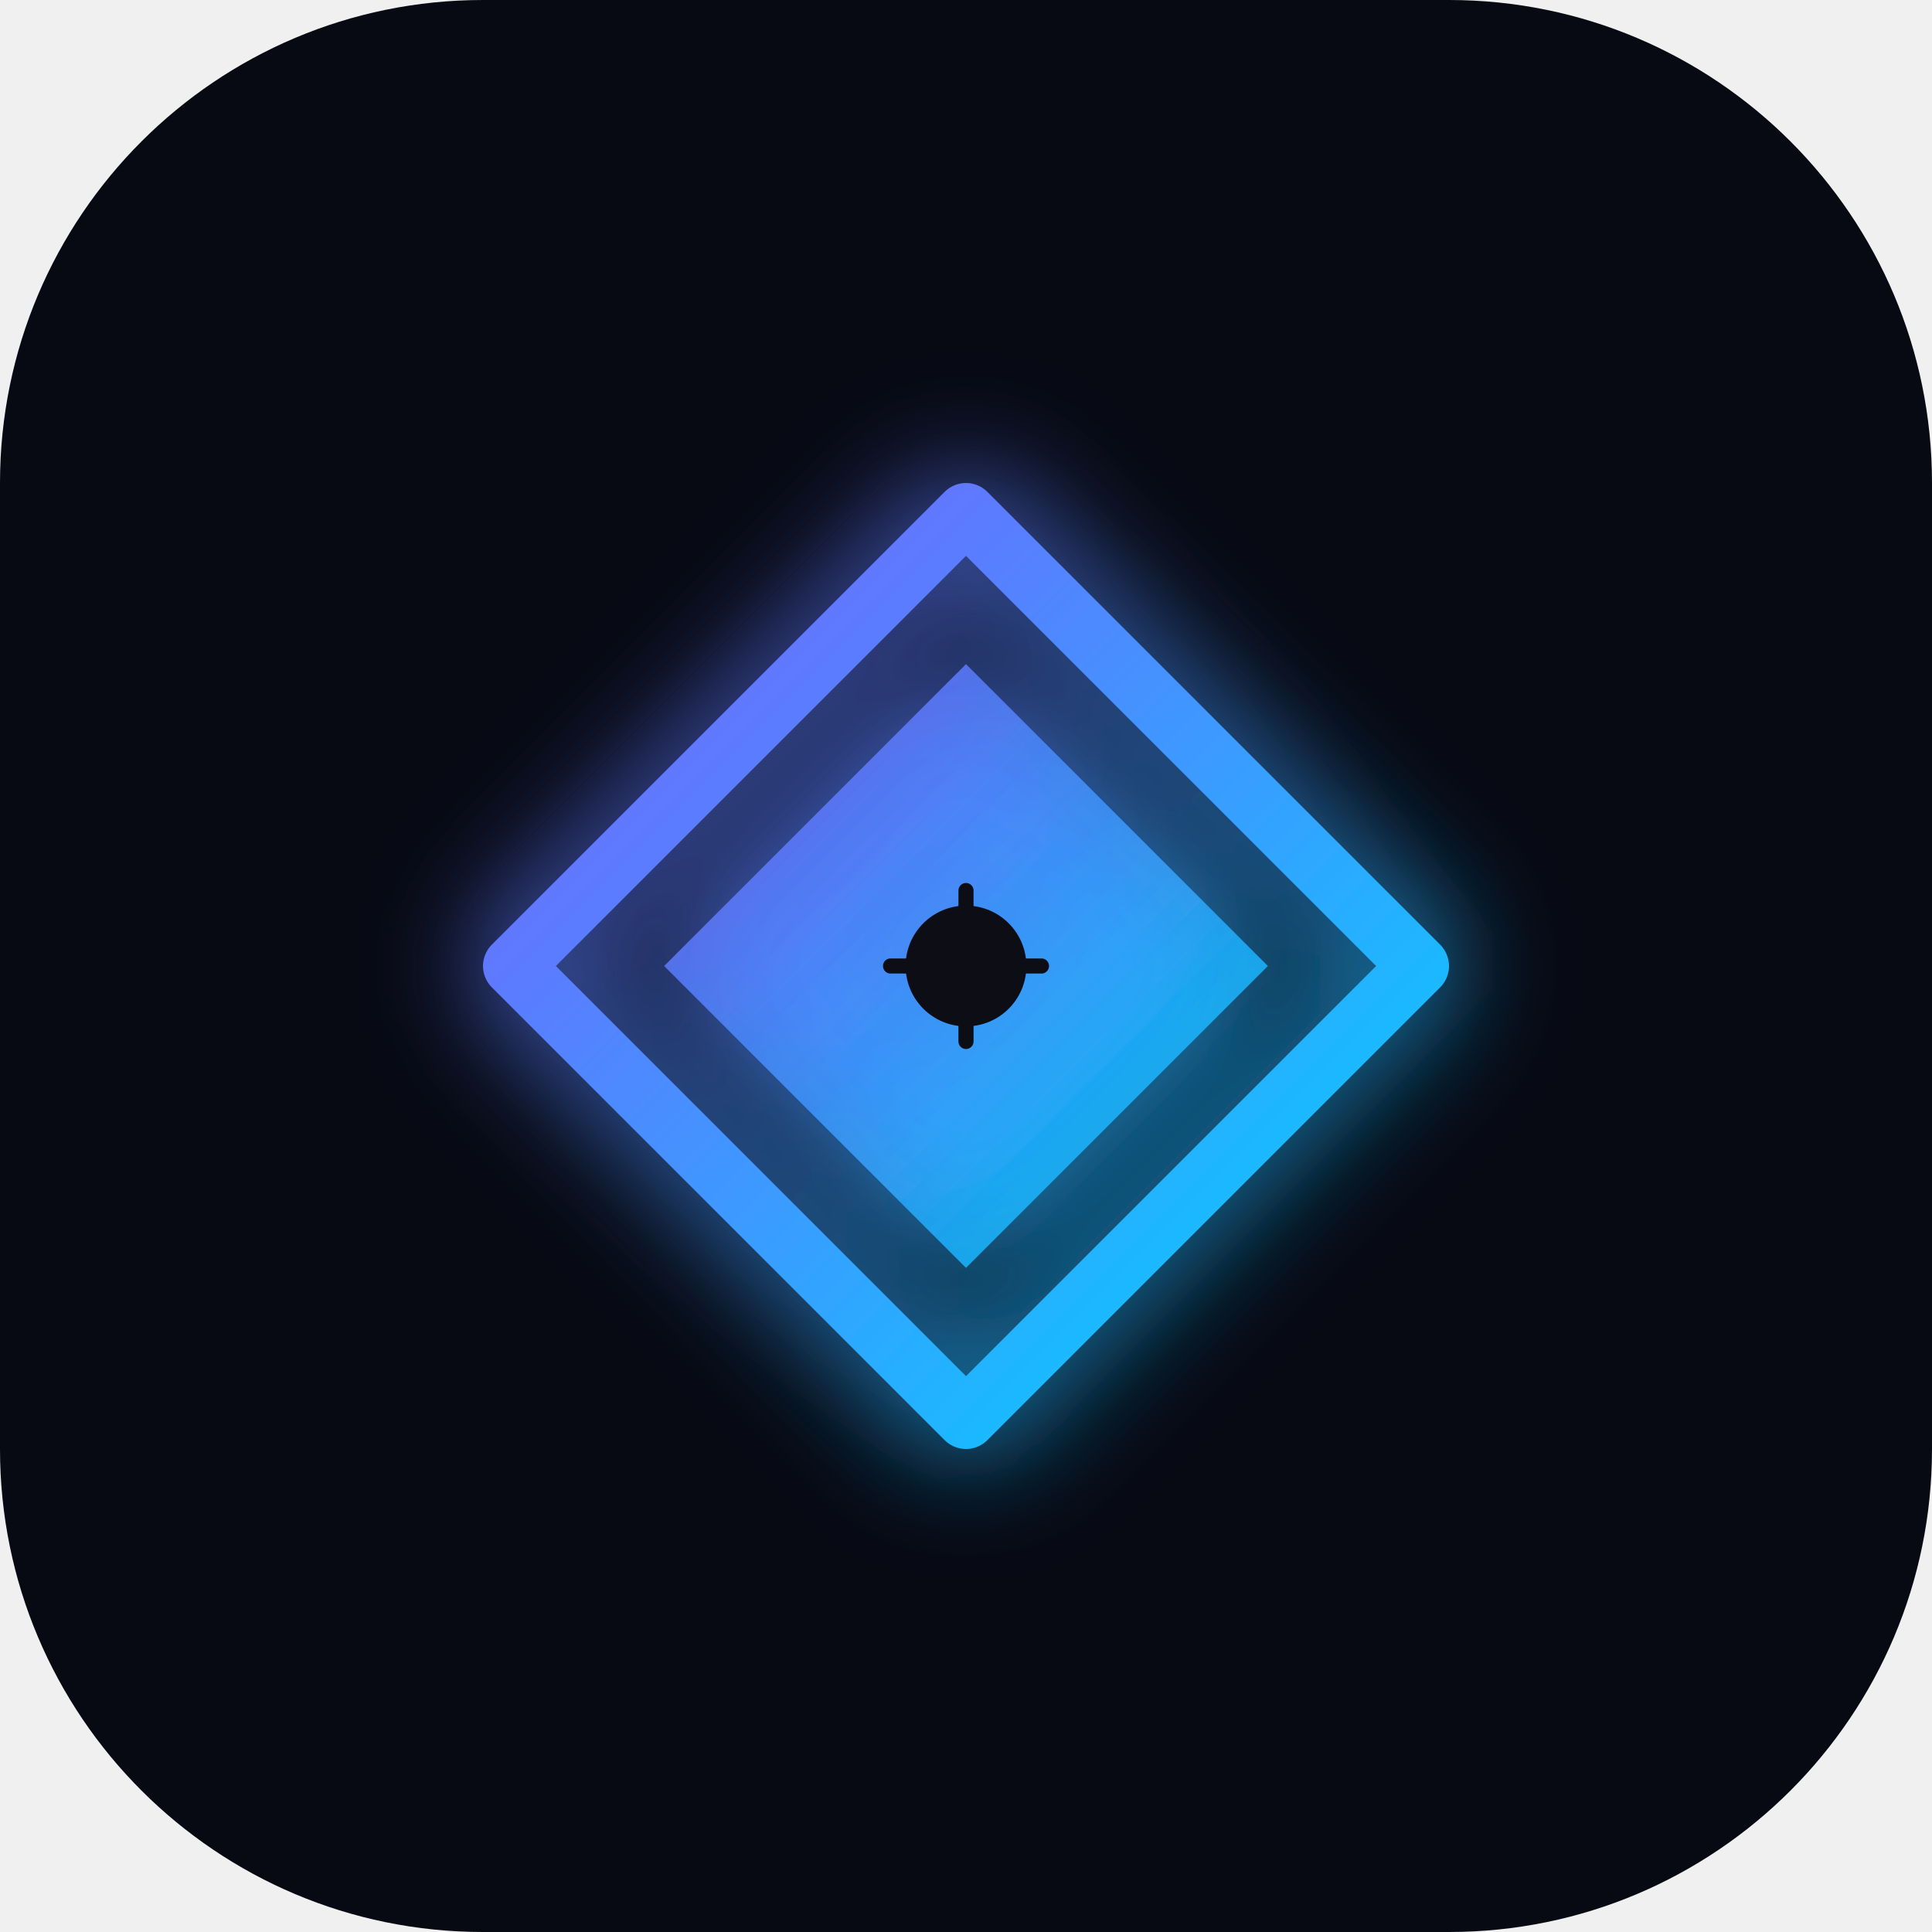
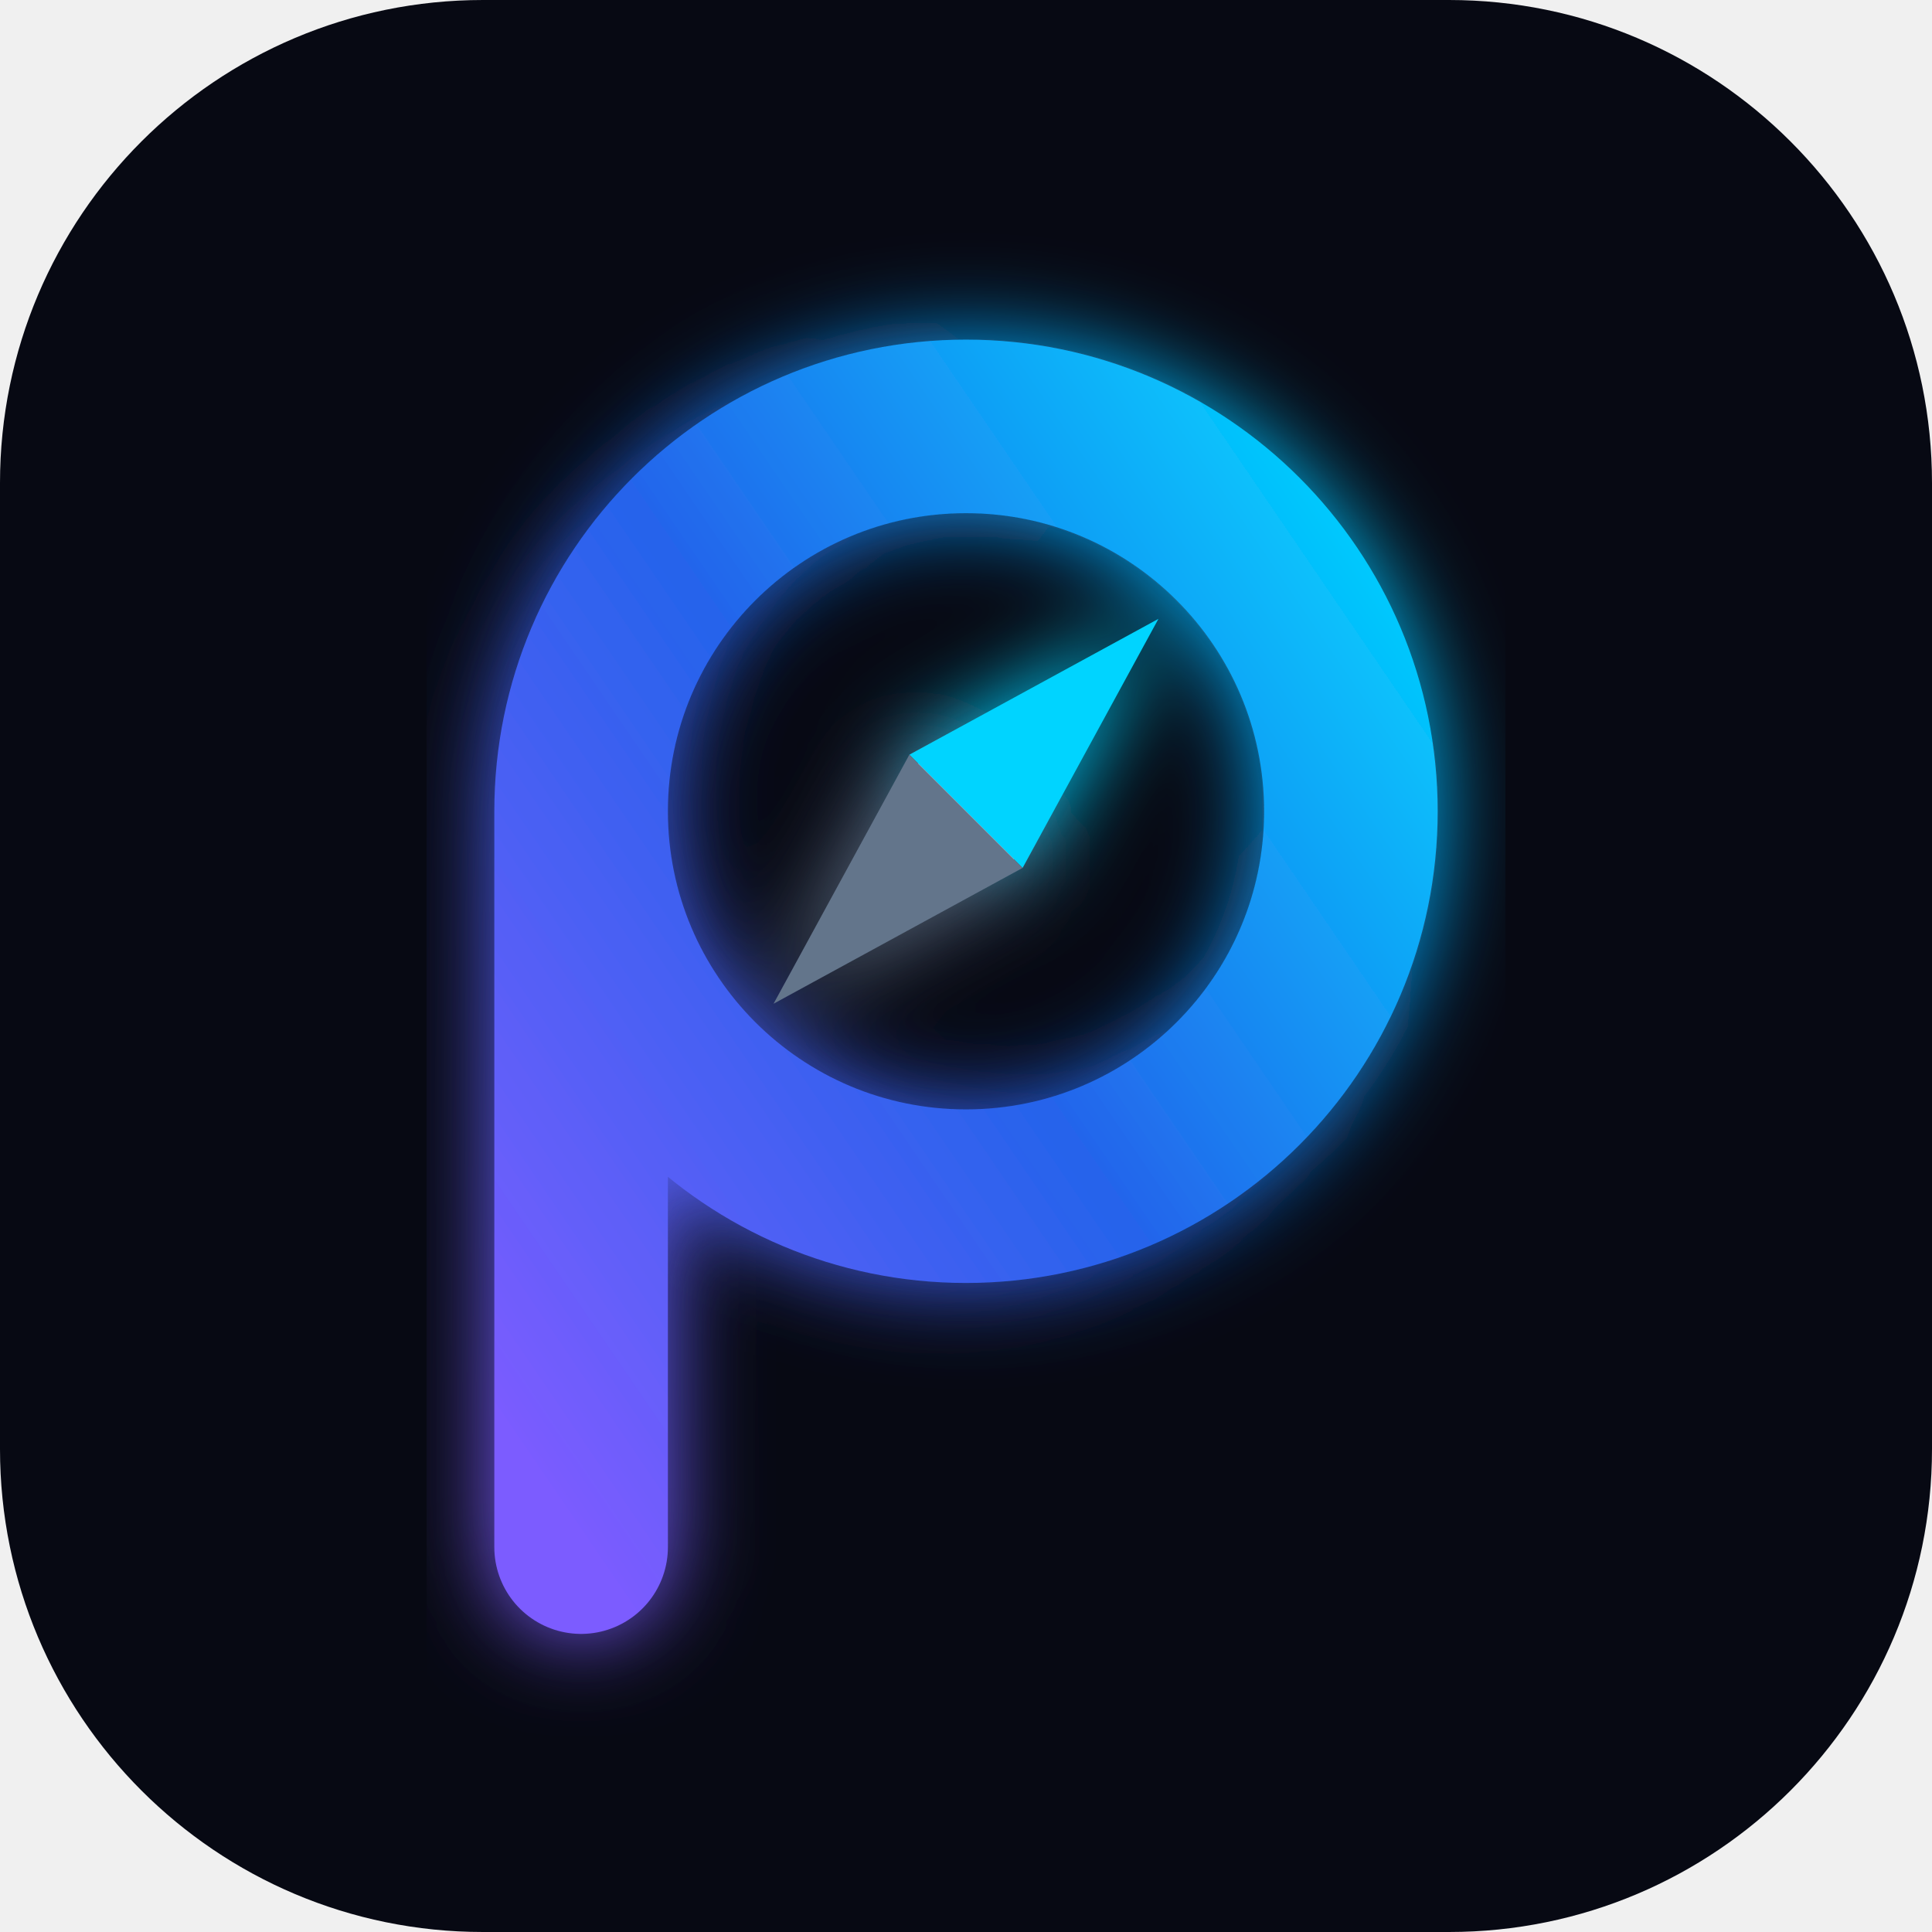
<svg xmlns="http://www.w3.org/2000/svg" viewBox="0 0 512 512" width="100%" height="100%">
  <defs>
-     <linearGradient id="cyber-grad" x1="0%" y1="0%" x2="100%" y2="100%">
+     <linearGradient id="prepwise-brand-gradient" x1="0%" y1="100%" x2="100%" y2="0%">
      <stop offset="0%" stop-color="#7C5CFF" />
+       <stop offset="50%" stop-color="#2563EB" />
      <stop offset="100%" stop-color="#00D4FF" />
    </linearGradient>
-     <filter id="glow" x="-20%" y="-20%" width="140%" height="140%">
-       <feGaussianBlur stdDeviation="16" result="blur" />
+     <filter id="glow-effect" x="-20%" y="-20%" width="140%" height="140%">
+       <feGaussianBlur stdDeviation="12" result="blur" />
      <feMerge>
        <feMergeNode in="blur" />
        <feMergeNode in="SourceGraphic" />
      </feMerge>
    </filter>
  </defs>
  <rect width="512" height="512" rx="128" fill="#070913" />
-   <g transform="translate(136, 136)" filter="url(#glow)">
-     <path d="M 120 0 L 240 120 L 120 240 L 0 120 Z" fill="none" stroke="url(#cyber-grad)" stroke-width="16" stroke-linejoin="round" />
-     <path d="M 120 40 L 200 120 L 120 200 L 40 120 Z" fill="url(#cyber-grad)" opacity="0.85" />
-     <circle cx="120" cy="120" r="16" fill="#070913" />
-     <path d="M 100 120 L 140 120" stroke="#070913" stroke-width="4" stroke-linecap="round" />
-     <path d="M 120 100 L 120 140" stroke="#070913" stroke-width="4" stroke-linecap="round" />
+   <g filter="url(#glow-effect)">
+     <path d="M 154,410 L 154,215 A 102,102 0 0,1 358,215 A 102,102 0 0,1 154,215" stroke="url(#prepwise-brand-gradient)" stroke-width="46" stroke-linecap="round" stroke-linejoin="round" fill="none" />
+     <circle cx="256" cy="215" r="18" fill="#FFFFFF" />
+     <path d="M 241,200 L 307,164 L 271,230 Z" fill="#00D4FF" />
+     <path d="M 241,200 L 205,266 L 271,230 Z" fill="#64748B" />
  </g>
</svg>
